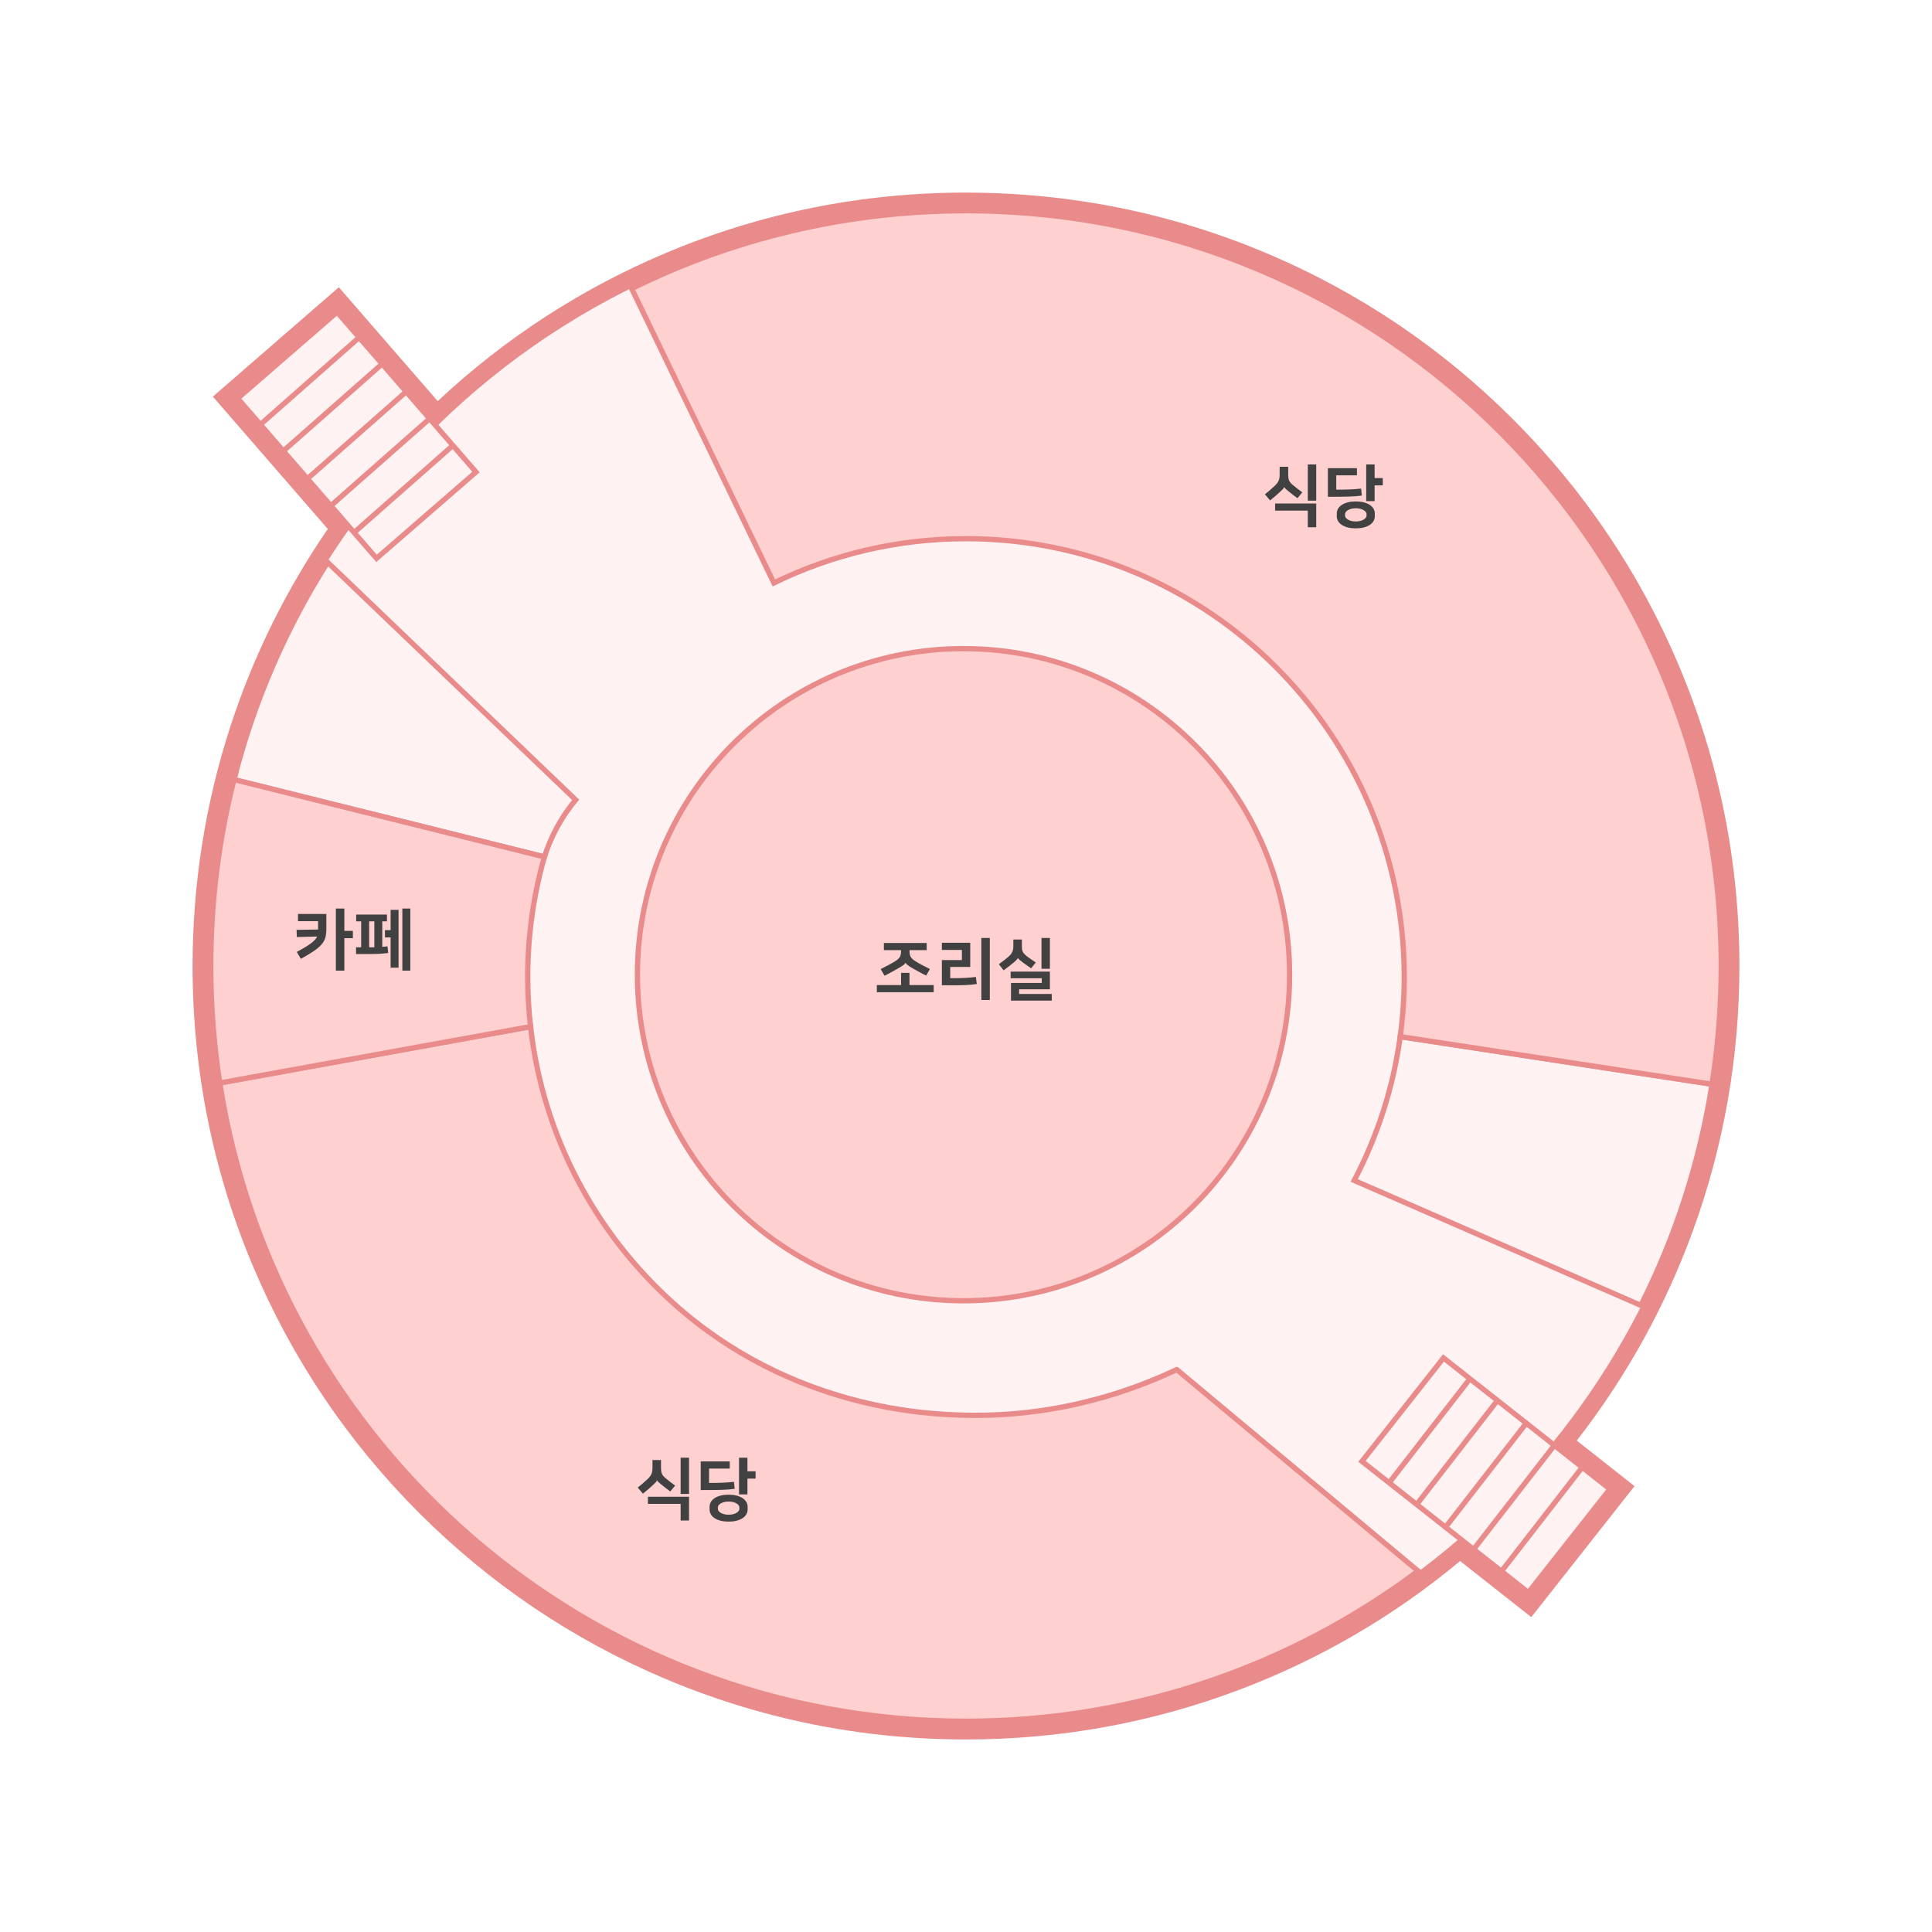
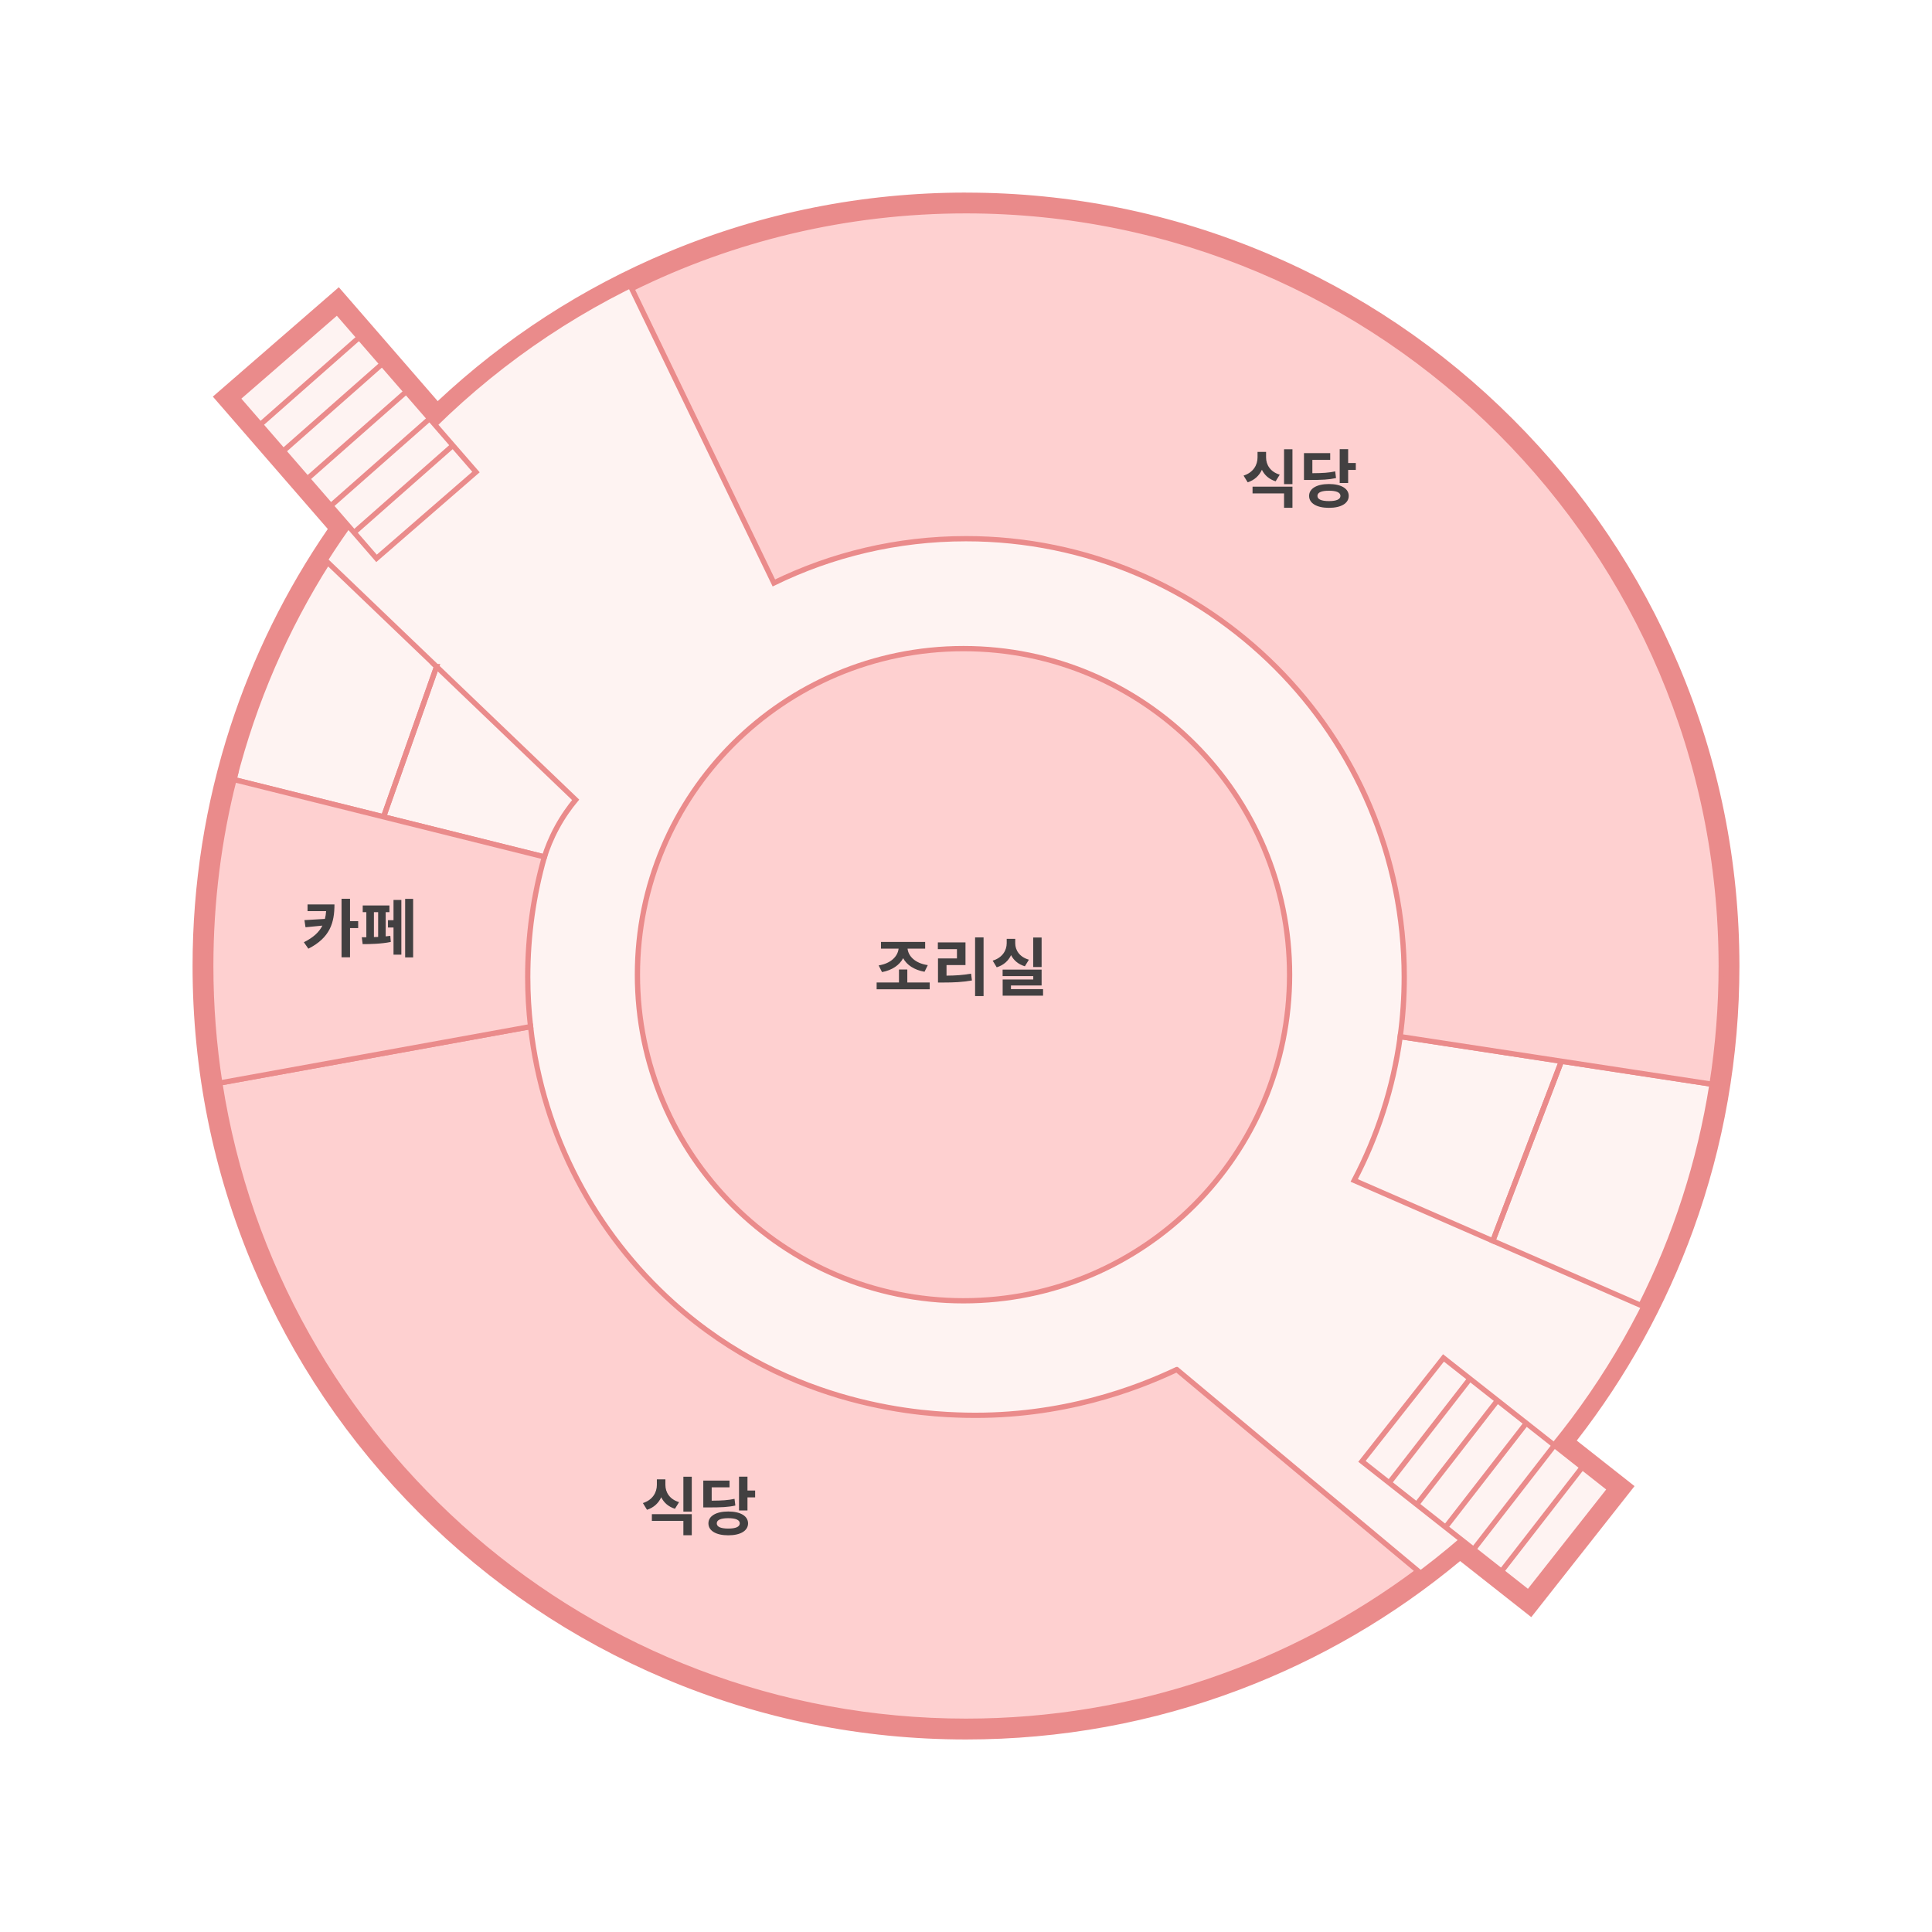
<svg xmlns="http://www.w3.org/2000/svg" viewBox="0 0 1100 1100">
+   <defs>
+     <style>.cls-1,.cls-2{fill:none;}.cls-2,.cls-3,.cls-4{stroke:#ea8b8b;stroke-miterlimit:10;stroke-width:3px;}.cls-5{fill:#ea8b8b;}.cls-6,.cls-3{fill:#fef3f2;}.cls-7{fill:#424041;font-family:NanumSquareNeovariable-Heavy, 'NanumSquare Neo variable';font-size:36px;font-variation-settings:'wght' 900;font-weight:800;}.cls-4{fill:#fed0d0;}</style>
+   </defs>
  <g id="Layer_border">
-     <path d="m980.35,550c0-237.68-192.67-430.35-430.35-430.35-117.39,0-223.8,47-301.44,123.21l-56.63-65.22-56.62,49.16,64,73.71c-50.16,70.37-79.66,156.49-79.66,249.49,0,237.68,192.67,430.35,430.35,430.35,107.45,0,205.69-39.38,281.1-104.49l39.09,30.8,46.41-58.89-32.94-25.96c60.44-74.11,96.7-168.72,96.7-271.81Z" fill="none" />
-     <path d="m550,985.35c-58.77,0-115.78-11.51-169.46-34.21-51.84-21.93-98.4-53.32-138.38-93.3s-71.37-86.54-93.3-138.38c-22.7-53.67-34.21-110.69-34.21-169.46,0-89.82,27.07-175.89,78.32-249.17l-64.7-74.53,64.17-55.71,56.44,65.01c81.42-78.04,188.14-120.95,301.12-120.95,58.77,0,115.78,11.51,169.46,34.21,51.84,21.93,98.4,53.32,138.38,93.3s71.37,86.54,93.3,138.38c22.7,53.68,34.21,110.69,34.21,169.46,0,51.01-8.74,100.96-25.98,148.48-16.08,44.33-39.17,85.53-68.65,122.54l32.9,25.92-52.6,66.75-39.79-31.35c-37.92,32.13-80.59,57.31-126.89,74.87-49.26,18.68-101.18,28.15-154.34,28.15Z" fill="#fef3f2" />
-     <path d="m550,119.65c237.68,0,430.35,192.67,430.35,430.35,0,103.09-36.25,197.71-96.7,271.81l32.94,25.96-46.41,58.89-39.09-30.8c-75.41,65.11-173.65,104.49-281.1,104.49-237.68,0-430.35-192.67-430.35-430.35,0-93,29.5-179.12,79.66-249.49l-64-73.71,56.62-49.16,56.63,65.22c77.64-76.21,184.05-123.21,301.44-123.21m0-10c-58.72,0-115.74,11.37-169.48,33.8-48.64,20.3-92.76,48.85-131.3,84.93l-49.74-57.29-6.56-7.55-7.55,6.56-56.62,49.16-7.55,6.56,6.56,7.55,58.88,67.82c-23.84,34.74-42.49,72.54-55.48,112.5-14.27,43.88-21.51,89.75-21.51,136.33,0,59.44,11.64,117.11,34.61,171.41,22.18,52.44,53.93,99.53,94.37,139.97,40.44,40.44,87.53,72.19,139.97,94.37,54.29,22.96,111.96,34.61,171.41,34.61,53.76,0,106.28-9.58,156.11-28.48,45.56-17.28,87.65-41.85,125.22-73.1l32.67,25.74,7.85,6.19,6.19-7.85,46.41-58.89,6.19-7.85-7.85-6.19-25.05-19.74c28.34-36.41,50.63-76.73,66.33-120,17.44-48.06,26.28-98.59,26.28-150.18,0-59.44-11.64-117.11-34.61-171.41-22.18-52.44-53.93-99.53-94.37-139.97-40.44-40.44-87.53-72.19-139.97-94.37-54.29-22.96-111.96-34.61-171.41-34.61h0Z" fill="#ea8b8b" />
-     <path d="m449.59,334.9c-2.99-6.19-5.98-12.38-8.97-18.57-82.98,40.54-140.14,125.75-140.14,224.32,0,9.56.56,18.99,1.6,28.26,13.37-2.43,26.74-4.85,40.11-7.28,113.07,41.01,226.13,82.03,339.2,123.04,11.91,13.75,23.83,27.49,35.74,41.24,42.67-38.51,71.95-91.55,80.09-151.32-17.48-2.67-34.95-5.34-52.43-8.01-98.4-77.23-196.8-154.47-295.2-231.7Z" fill="none" />
-     <path d="m980.35,550c0-237.68-192.67-430.35-430.35-430.35-117.39,0-223.8,47-301.44,123.21l-56.63-65.22-56.62,49.16,64,73.71c-50.16,70.37-79.66,156.49-79.66,249.49,0,237.68,192.67,430.35,430.35,430.35,107.45,0,205.69-39.38,281.1-104.49l39.09,30.8,46.41-58.89-32.94-25.96c60.44-74.11,96.7-168.72,96.7-271.81Z" fill="none" />
+     <path class="cls-1" d="m980.35,550c0-237.68-192.67-430.35-430.35-430.35-117.39,0-223.8,47-301.44,123.21l-56.63-65.22-56.62,49.16,64,73.71c-50.16,70.37-79.66,156.49-79.66,249.49,0,237.68,192.67,430.35,430.35,430.35,107.45,0,205.69-39.38,281.1-104.49l39.09,30.8,46.41-58.89-32.94-25.96c60.44-74.11,96.7-168.72,96.7-271.81Z" />
+     <path class="cls-6" d="m550,985.35c-58.77,0-115.78-11.51-169.46-34.21-51.84-21.93-98.4-53.32-138.38-93.3s-71.37-86.54-93.3-138.38c-22.7-53.67-34.21-110.69-34.21-169.46,0-89.82,27.07-175.89,78.32-249.17l-64.7-74.53,64.17-55.71,56.44,65.01c81.42-78.04,188.14-120.95,301.12-120.95,58.77,0,115.78,11.51,169.46,34.21,51.84,21.93,98.4,53.32,138.38,93.3s71.37,86.54,93.3,138.38c22.7,53.68,34.21,110.69,34.21,169.46,0,51.01-8.74,100.96-25.98,148.48-16.08,44.33-39.17,85.53-68.65,122.54l32.9,25.92-52.6,66.75-39.79-31.35c-37.92,32.13-80.59,57.31-126.89,74.87-49.26,18.68-101.18,28.15-154.34,28.15Z" />
+     <path class="cls-5" d="m550,119.65c237.68,0,430.35,192.67,430.35,430.35,0,103.09-36.25,197.71-96.7,271.81l32.94,25.96-46.41,58.89-39.09-30.8c-75.41,65.11-173.65,104.49-281.1,104.49-237.68,0-430.35-192.67-430.35-430.35,0-93,29.5-179.12,79.66-249.49l-64-73.71,56.62-49.16,56.63,65.22c77.64-76.21,184.05-123.21,301.44-123.21m0-10c-58.72,0-115.74,11.37-169.48,33.8-48.64,20.3-92.76,48.85-131.3,84.93l-49.74-57.29-6.56-7.55-7.55,6.56-56.62,49.16-7.55,6.56,6.56,7.55,58.88,67.82c-23.84,34.74-42.49,72.54-55.48,112.5-14.27,43.88-21.51,89.75-21.51,136.33,0,59.44,11.64,117.11,34.61,171.41,22.18,52.44,53.93,99.53,94.37,139.97,40.44,40.44,87.53,72.19,139.97,94.37,54.29,22.96,111.96,34.61,171.41,34.61,53.76,0,106.28-9.58,156.11-28.48,45.56-17.28,87.65-41.85,125.22-73.1l32.67,25.74,7.85,6.19,6.19-7.85,46.41-58.89,6.19-7.85-7.85-6.19-25.05-19.74c28.34-36.41,50.63-76.73,66.33-120,17.44-48.06,26.28-98.59,26.28-150.18,0-59.44-11.64-117.11-34.61-171.41-22.18-52.44-53.93-99.53-94.37-139.97-40.44-40.44-87.53-72.19-139.97-94.37-54.29-22.96-111.96-34.61-171.41-34.61h0Z" />
+     <path class="cls-1" d="m449.59,334.9c-2.99-6.19-5.98-12.38-8.97-18.57-82.98,40.54-140.14,125.75-140.14,224.32,0,9.56.56,18.99,1.6,28.26,13.37-2.43,26.74-4.85,40.11-7.28,113.07,41.01,226.13,82.03,339.2,123.04,11.91,13.75,23.83,27.49,35.74,41.24,42.67-38.51,71.95-91.55,80.09-151.32-17.48-2.67-34.95-5.34-52.43-8.01-98.4-77.23-196.8-154.47-295.2-231.7Z" />
+     <path class="cls-1" d="m980.35,550c0-237.68-192.67-430.35-430.35-430.35-117.39,0-223.8,47-301.44,123.21l-56.63-65.22-56.62,49.16,64,73.71c-50.16,70.37-79.66,156.49-79.66,249.49,0,237.68,192.67,430.35,430.35,430.35,107.45,0,205.69-39.38,281.1-104.49l39.09,30.8,46.41-58.89-32.94-25.96c60.44-74.11,96.7-168.72,96.7-271.81Z" />
  </g>
  <g id="Layer_others">
-     <rect x="808.53" y="779.58" width="74.98" height="120.62" transform="translate(-337.3 984.55) rotate(-51.76)" fill="#fef3f2" stroke="#ea8b8b" stroke-miterlimit="10" stroke-width="3" />
-     <line x1="900.87" y1="835.38" x2="854.89" y2="894.61" fill="none" stroke="#ea8b8b" stroke-miterlimit="10" stroke-width="3" />
-     <line x1="885" y1="822.88" x2="839.03" y2="882.11" fill="none" stroke="#ea8b8b" stroke-miterlimit="10" stroke-width="3" />
-     <line x1="869.8" y1="809.27" x2="823.82" y2="868.51" fill="none" stroke="#ea8b8b" stroke-miterlimit="10" stroke-width="3" />
-     <line x1="853.28" y1="796.45" x2="807.3" y2="855.68" fill="none" stroke="#ea8b8b" stroke-miterlimit="10" stroke-width="3" />
-     <line x1="836.55" y1="785.46" x2="790.58" y2="844.69" fill="none" stroke="#ea8b8b" stroke-miterlimit="10" stroke-width="3" />
-     <rect x="165.67" y="187.45" width="74.98" height="120.62" transform="translate(-112.68 193.87) rotate(-40.96)" fill="#fef3f2" stroke="#ea8b8b" stroke-miterlimit="10" stroke-width="3" />
-     <line x1="257.88" y1="253.6" x2="201.63" y2="303.17" fill="none" stroke="#ea8b8b" stroke-miterlimit="10" stroke-width="3" />
-     <line x1="244.64" y1="238.35" x2="188.38" y2="287.92" fill="none" stroke="#ea8b8b" stroke-miterlimit="10" stroke-width="3" />
-     <line x1="232.26" y1="222.14" x2="176" y2="271.71" fill="none" stroke="#ea8b8b" stroke-miterlimit="10" stroke-width="3" />
-     <line x1="218.43" y1="206.45" x2="162.17" y2="256.02" fill="none" stroke="#ea8b8b" stroke-miterlimit="10" stroke-width="3" />
-     <line x1="204.06" y1="192.51" x2="147.8" y2="242.09" fill="none" stroke="#ea8b8b" stroke-miterlimit="10" stroke-width="3" />
+     <rect class="cls-3" x="808.53" y="779.58" width="74.98" height="120.62" transform="translate(-337.3 984.55) rotate(-51.76)" />
+     <line class="cls-2" x1="900.87" y1="835.38" x2="854.89" y2="894.61" />
+     <line class="cls-2" x1="885" y1="822.88" x2="839.03" y2="882.11" />
+     <line class="cls-2" x1="869.8" y1="809.27" x2="823.82" y2="868.51" />
+     <line class="cls-2" x1="853.28" y1="796.45" x2="807.3" y2="855.68" />
+     <line class="cls-2" x1="836.55" y1="785.46" x2="790.58" y2="844.69" />
+     <rect class="cls-3" x="165.67" y="187.45" width="74.98" height="120.62" transform="translate(-112.68 193.87) rotate(-40.96)" />
+     <line class="cls-2" x1="257.88" y1="253.6" x2="201.63" y2="303.17" />
+     <line class="cls-2" x1="244.64" y1="238.35" x2="188.38" y2="287.92" />
+     <line class="cls-2" x1="232.26" y1="222.14" x2="176" y2="271.71" />
+     <line class="cls-2" x1="218.43" y1="206.45" x2="162.17" y2="256.02" />
+     <line class="cls-2" x1="204.06" y1="192.51" x2="147.8" y2="242.09" />
  </g>
  <g id="Layer_toilet1">
-     <path d="m974.76,617.31c-59.18-9.04-118.36-18.07-177.54-27.11-3.98,29.21-13.02,56.81-26.19,81.9,54.4,23.71,108.81,47.42,163.21,71.13,19.63-38.95,33.5-81.29,40.52-125.91Z" fill="none" stroke="#ea8b8b" stroke-miterlimit="10" stroke-width="3" />
+     <path class="cls-2" d="m889.01,604.21c-13.02,34.09-26.03,68.19-39.05,102.28h0c28.09,12.24,56.19,24.49,84.28,36.73,19.63-38.95,33.5-81.29,40.52-125.91-28.58-4.36-57.16-8.73-85.75-13.09Z" />
  </g>
  <g id="Layer_toilet2">
-     <path d="m133.21,443.85c58.92,14.68,117.84,29.35,176.76,44.03,1.54-4.83,3.79-10.6,7.15-16.79,3.51-6.46,7.3-11.68,10.64-15.7-47.08-45.08-94.15-90.16-141.23-135.24-23.87,37.67-42.05,79.31-53.32,123.7Z" fill="none" stroke="#ea8b8b" stroke-miterlimit="10" stroke-width="3" />
+     <path class="cls-2" d="m889.01,604.21c-30.6-4.67-61.19-9.34-91.79-14.02-3.98,29.21-13.02,56.81-26.19,81.9,26.31,11.47,52.62,22.93,78.93,34.4,13.02-34.09,26.03-68.19,39.05-102.28Z" />
+   </g>
+   <g id="Layer_toilet3">
+     <path class="cls-2" d="m248.57,379.56c-20.68-19.8-41.36-39.6-62.04-59.41-23.87,37.67-42.05,79.31-53.32,123.7,28.39,7.07,56.79,14.15,85.18,21.22l30.18-85.51Z" />
+   </g>
+   <g id="Layer_toilet4">
+     <path class="cls-2" d="m248.57,379.56h0s-30.18,85.51-30.18,85.51h0c30.52,7.6,61.05,15.21,91.57,22.81,1.54-4.83,3.79-10.6,7.15-16.79,3.51-6.46,7.3-11.68,10.64-15.7-26.4-25.28-52.79-50.56-79.19-75.83Z" />
  </g>
  <g id="Layer_조리실">
-     <circle cx="548.58" cy="554.95" r="185.66" fill="#fed0d0" stroke="#ea8b8b" stroke-miterlimit="10" stroke-width="3" />
-     <path d="m513.03,560.86v-6.95h4.79v6.95h13.79v4.07h-32.38v-4.07h13.79Zm-9.8-23.98h24.4v4.07h-9.77v.95c0,1.22.25,2.24.76,3.06.51.82,1.42,1.63,2.74,2.41,1.19.74,2.45,1.45,3.78,2.15,1.33.7,2.77,1.44,4.31,2.22l-2.13,3.72c-.63-.3-1.31-.65-2.03-1.03-.72-.38-1.46-.77-2.2-1.18-.75-.41-1.48-.81-2.2-1.22-.72-.4-1.39-.78-2-1.14-.99-.58-1.74-1.09-2.26-1.52-.52-.43-.87-.82-1.04-1.18h-.04c-.15.36-.52.75-1.1,1.2-.58.44-1.39.97-2.43,1.58-.61.36-1.27.74-2,1.14-.72.41-1.45.81-2.18,1.22-.74.41-1.47.8-2.2,1.18-.74.38-1.42.72-2.05,1.03l-2.17-3.8c1.54-.79,2.98-1.53,4.31-2.22,1.33-.7,2.59-1.41,3.78-2.15,1.32-.78,2.23-1.59,2.74-2.41.51-.82.76-1.84.76-3.06v-.95h-9.77v-4.07Z" fill="#424142" />
-     <path d="m541.03,556.91h3.69c1.75,0,3.56-.06,5.43-.17,1.87-.11,3.7-.29,5.47-.51l.53,4.03c-1.8.28-3.76.47-5.89.57-2.13.1-4.36.15-6.69.15h-7.3v-14.36h11.4v-5.78h-11.4v-4.07h16.15v13.76h-11.4v6.38Zm22.53,12.46h-4.83v-35.34h4.83v35.34Z" fill="#424142" />
-     <path d="m579.57,545.4c-.13.33-.42.74-.89,1.22-.47.48-1.03.99-1.69,1.52-.81.66-1.65,1.34-2.53,2.05s-1.88,1.47-3.02,2.28l-2.77-3.5c1.17-.81,2.18-1.56,3.04-2.24.86-.68,1.72-1.39,2.58-2.13.96-.84,1.65-1.7,2.05-2.58s.61-1.9.61-3.04v-4.07h4.86v3.99c0,.61.04,1.15.11,1.63.08.48.21.93.42,1.35.2.42.48.82.82,1.2s.78.79,1.31,1.22c.3.23.67.49,1.08.8.42.3.86.62,1.33.95.47.33.95.66,1.44.99.49.33.97.65,1.42.95l-2.66,3.31c-.79-.51-1.58-1.05-2.39-1.63-.81-.58-1.62-1.17-2.43-1.75-.76-.58-1.36-1.07-1.8-1.46s-.73-.74-.86-1.04h-.04Zm18.2,7.79v10.07h-17.52v2.66h18.58v3.8h-23.22v-10.07h17.52v-2.66h-17.71v-3.8h22.34Zm0-1.6h-4.79v-17.56h4.79v17.56Z" fill="#424142" />
+     <circle class="cls-4" cx="548.58" cy="554.95" r="185.66" />
+     <text class="cls-7" transform="translate(497.65 563.91)">
+       <tspan x="0" y="0">조리실</tspan>
+     </text>
  </g>
  <g id="Layer_식당1">
-     <path d="m670,779.77c-22.65,10.73-65.17,27.14-120,26-21.51-.45-99.33-3.26-166.79-63.94-44.19-39.75-74.11-95.07-81.13-157.32-58.98,10.7-117.96,21.4-176.94,32.09,32.01,205.86,210.04,363.4,424.87,363.4,96.53,0,185.64-31.81,257.4-85.52-45.8-38.24-91.6-76.47-137.4-114.71Z" fill="#fed0d0" stroke="#ea8b8b" stroke-miterlimit="10" stroke-width="3" />
-     <path d="m374.07,842.83c-.08.33-.34.73-.78,1.2s-.96.97-1.54,1.5c-.86.81-1.73,1.59-2.6,2.34-.87.75-1.91,1.6-3.1,2.57l-2.96-3.5c.99-.76,1.99-1.58,3-2.47,1.01-.89,1.96-1.75,2.85-2.58.91-.89,1.56-1.77,1.96-2.66.39-.89.59-1.98.59-3.27v-4.67h4.86v4.48c0,.68.04,1.29.11,1.82.08.53.2,1.01.38,1.44.18.43.42.84.74,1.24.32.39.73.8,1.24,1.23.91.79,1.84,1.54,2.79,2.26.95.72,1.88,1.41,2.79,2.07l-2.77,3.34c-.74-.53-1.53-1.12-2.38-1.77-.85-.65-1.72-1.34-2.6-2.07-.66-.53-1.22-1-1.67-1.41-.46-.41-.75-.77-.87-1.1h-.04Zm-5.17,9.35h23.41v13.53h-4.79v-9.46h-18.62v-4.07Zm23.41-1.6h-4.79v-20.63h4.79v20.63Z" fill="#424142" />
-     <path d="m398.96,832.07h16.53v4.07h-11.78v8.17c1.32,0,2.57,0,3.76-.02,1.19-.01,2.35-.04,3.48-.08,1.13-.04,2.26-.1,3.4-.19,1.14-.09,2.32-.2,3.53-.32l.42,3.99c-1.14.15-2.34.27-3.59.36s-2.64.16-4.16.21c-1.52.05-3.22.08-5.11.09-1.89.01-4.05.02-6.48.02v-16.3Zm15.88,34.28c-1.62,0-3.1-.17-4.43-.49s-2.47-.8-3.42-1.41c-.95-.61-1.69-1.34-2.2-2.18-.52-.85-.78-1.78-.78-2.79v-1.6c0-1.01.26-1.94.78-2.79.52-.85,1.25-1.58,2.2-2.18s2.09-1.08,3.42-1.41c1.33-.33,2.81-.49,4.43-.49s3.1.17,4.43.49c1.33.33,2.47.8,3.42,1.41.95.61,1.68,1.34,2.2,2.18.52.85.78,1.78.78,2.79v1.6c0,1.01-.26,1.94-.78,2.79-.52.85-1.25,1.58-2.2,2.18-.95.61-2.09,1.08-3.42,1.41-1.33.33-2.81.49-4.43.49Zm0-11.44c-.96,0-1.82.1-2.58.3-.76.2-1.4.46-1.92.78-.52.32-.92.67-1.2,1.04-.28.38-.42.76-.42,1.14v.99c0,.38.14.76.42,1.14.28.38.68.73,1.2,1.04.52.32,1.16.58,1.92.78.76.2,1.62.3,2.58.3s1.82-.1,2.58-.3c.76-.2,1.4-.46,1.92-.78.52-.32.92-.67,1.2-1.04.28-.38.42-.76.42-1.14v-.99c0-.38-.14-.76-.42-1.14-.28-.38-.68-.73-1.2-1.04-.52-.32-1.16-.58-1.92-.78-.76-.2-1.62-.3-2.58-.3Zm10.72-17.21h4.64v4.18h-4.64v8.97h-4.79v-20.9h4.79v7.75Z" fill="#424142" />
+     <path class="cls-4" d="m670,779.77c-22.65,10.73-65.17,27.14-120,26-21.51-.45-99.33-3.26-166.79-63.94-44.19-39.75-74.11-95.07-81.13-157.32-58.98,10.7-117.96,21.4-176.94,32.09,32.01,205.86,210.04,363.4,424.87,363.4,96.53,0,185.64-31.81,257.4-85.52-45.8-38.24-91.6-76.47-137.4-114.71Z" />
+     <text class="cls-7" transform="translate(364.71 870.91)">
+       <tspan x="0" y="0">식당</tspan>
+     </text>
  </g>
  <g id="Layer_식당2">
-     <path d="m550,120c-68.35,0-132.97,15.95-190.35,44.32,26.99,55.86,53.98,111.73,80.96,167.59,33.03-16.14,70.15-25.2,109.38-25.2,137.81,0,249.53,111.72,249.53,249.53,0,11.52-.8,22.85-2.31,33.96,59.18,9.04,118.36,18.07,177.54,27.11,3.45-21.93,5.24-44.41,5.24-67.31,0-237.48-192.52-430-430-430Z" fill="#fed0d0" stroke="#ea8b8b" stroke-miterlimit="10" stroke-width="3" />
-     <path d="m731.16,277.31c-.08.33-.34.73-.78,1.2s-.96.97-1.54,1.5c-.86.81-1.73,1.59-2.6,2.34-.87.75-1.91,1.6-3.1,2.57l-2.96-3.5c.99-.76,1.99-1.58,3-2.47,1.01-.89,1.96-1.75,2.85-2.58.91-.89,1.56-1.77,1.96-2.66.39-.89.59-1.98.59-3.27v-4.67h4.86v4.48c0,.68.04,1.29.11,1.82.08.53.2,1.01.38,1.44.18.43.42.84.74,1.24.32.39.73.8,1.24,1.23.91.79,1.84,1.54,2.79,2.26.95.72,1.88,1.41,2.79,2.07l-2.77,3.34c-.74-.53-1.53-1.12-2.38-1.77-.85-.65-1.72-1.34-2.6-2.07-.66-.53-1.22-1-1.67-1.41-.46-.41-.75-.77-.87-1.1h-.04Zm-5.17,9.35h23.41v13.53h-4.79v-9.46h-18.62v-4.07Zm23.41-1.6h-4.79v-20.63h4.79v20.63Z" fill="#424142" />
-     <path d="m756.05,266.55h16.53v4.07h-11.78v8.17c1.32,0,2.57,0,3.76-.02,1.19-.01,2.35-.04,3.48-.08,1.13-.04,2.26-.1,3.4-.19,1.14-.09,2.32-.2,3.53-.32l.42,3.99c-1.14.15-2.34.27-3.59.36s-2.64.16-4.16.21c-1.52.05-3.22.08-5.11.09-1.89.01-4.05.02-6.48.02v-16.3Zm15.88,34.28c-1.62,0-3.1-.17-4.43-.49s-2.47-.8-3.42-1.41c-.95-.61-1.69-1.34-2.2-2.18-.52-.85-.78-1.78-.78-2.79v-1.6c0-1.01.26-1.94.78-2.79.52-.85,1.25-1.58,2.2-2.18s2.09-1.08,3.42-1.41c1.33-.33,2.81-.49,4.43-.49s3.1.17,4.43.49c1.33.33,2.47.8,3.42,1.41.95.61,1.68,1.34,2.2,2.18.52.85.78,1.78.78,2.79v1.6c0,1.01-.26,1.94-.78,2.79-.52.85-1.25,1.58-2.2,2.18-.95.61-2.09,1.08-3.42,1.41-1.33.33-2.81.49-4.43.49Zm0-11.44c-.96,0-1.82.1-2.58.3-.76.2-1.4.46-1.92.78-.52.32-.92.67-1.2,1.04-.28.38-.42.76-.42,1.14v.99c0,.38.14.76.42,1.14.28.38.68.73,1.2,1.04.52.32,1.16.58,1.92.78.76.2,1.62.3,2.58.3s1.82-.1,2.58-.3c.76-.2,1.4-.46,1.92-.78.52-.32.92-.67,1.2-1.04.28-.38.42-.76.42-1.14v-.99c0-.38-.14-.76-.42-1.14-.28-.38-.68-.73-1.2-1.04-.52-.32-1.16-.58-1.92-.78-.76-.2-1.62-.3-2.58-.3Zm10.72-17.21h4.64v4.18h-4.64v8.97h-4.79v-20.9h4.79v7.75Z" fill="#424142" />
+     <path class="cls-4" d="m550,120c-68.35,0-132.97,15.95-190.35,44.32,26.99,55.86,53.98,111.73,80.96,167.59,33.03-16.14,70.15-25.2,109.38-25.2,137.81,0,249.53,111.72,249.53,249.53,0,11.52-.8,22.85-2.31,33.96,59.18,9.04,118.36,18.07,177.54,27.11,3.45-21.93,5.24-44.41,5.24-67.31,0-237.48-192.52-430-430-430Z" />
+     <text class="cls-7" transform="translate(706.71 285.91)">
+       <tspan x="0" y="0">식당</tspan>
+     </text>
  </g>
  <g id="Layer_카페">
-     <path d="m133.21,443.85c-8.62,33.95-13.21,69.51-13.21,106.15,0,22.65,1.76,44.89,5.13,66.6,58.98-10.7,117.96-21.4,176.94-32.09-1.05-9.28-1.6-18.71-1.6-28.26,0-23.71,3.31-46.64,9.49-68.36-58.92-14.68-117.84-29.35-176.76-44.03Z" fill="#fed0d0" stroke="#ea8b8b" stroke-miterlimit="10" stroke-width="3" />
-     <path d="m168.97,542c1.77-.96,3.33-1.84,4.66-2.64,1.33-.8,2.46-1.54,3.4-2.24.94-.7,1.69-1.36,2.26-2,.57-.63,1.01-1.27,1.31-1.9l-11.59.3-.15-4.1,12.24-.19v-4.75h-11.44v-4.1h16.15v8.74c0,1.82-.2,3.41-.59,4.77-.39,1.36-1.12,2.65-2.18,3.88-1.06,1.23-2.54,2.48-4.43,3.76-1.89,1.28-4.33,2.74-7.31,4.39l-2.32-3.91Zm27.09-12.01h4.86v4.18h-4.86v18.47h-4.83v-35.34h4.83v12.69Z" fill="#424142" />
-     <path d="m205.64,539.34v-14.78h-2.85v-3.84h17.52v3.84h-2.66v14.55c.51-.05,1.01-.1,1.5-.15.49-.05.98-.1,1.46-.15l.42,3.76c-1.32.2-2.83.35-4.52.46s-3.6.15-5.7.15h-8.09v-3.84h2.93Zm7.49-14.78h-2.96v14.78h2.96v-14.78Zm9.27,9.16h-3.23v-4.14h3.23v-11.55h4.52v32.91h-4.52v-17.21Zm6.69-16.42h4.52v35.34h-4.52v-35.34Z" fill="#424142" />
+     <path class="cls-4" d="m133.21,443.85c-8.62,33.95-13.21,69.51-13.21,106.15,0,22.65,1.76,44.89,5.13,66.6,58.98-10.7,117.96-21.4,176.94-32.09-1.05-9.28-1.6-18.71-1.6-28.26,0-23.71,3.31-46.64,9.49-68.36-58.92-14.68-117.84-29.35-176.76-44.03Z" />
+     <text class="cls-7" transform="translate(171.71 541.91)">
+       <tspan x="0" y="0">카페</tspan>
+     </text>
  </g>
</svg>
